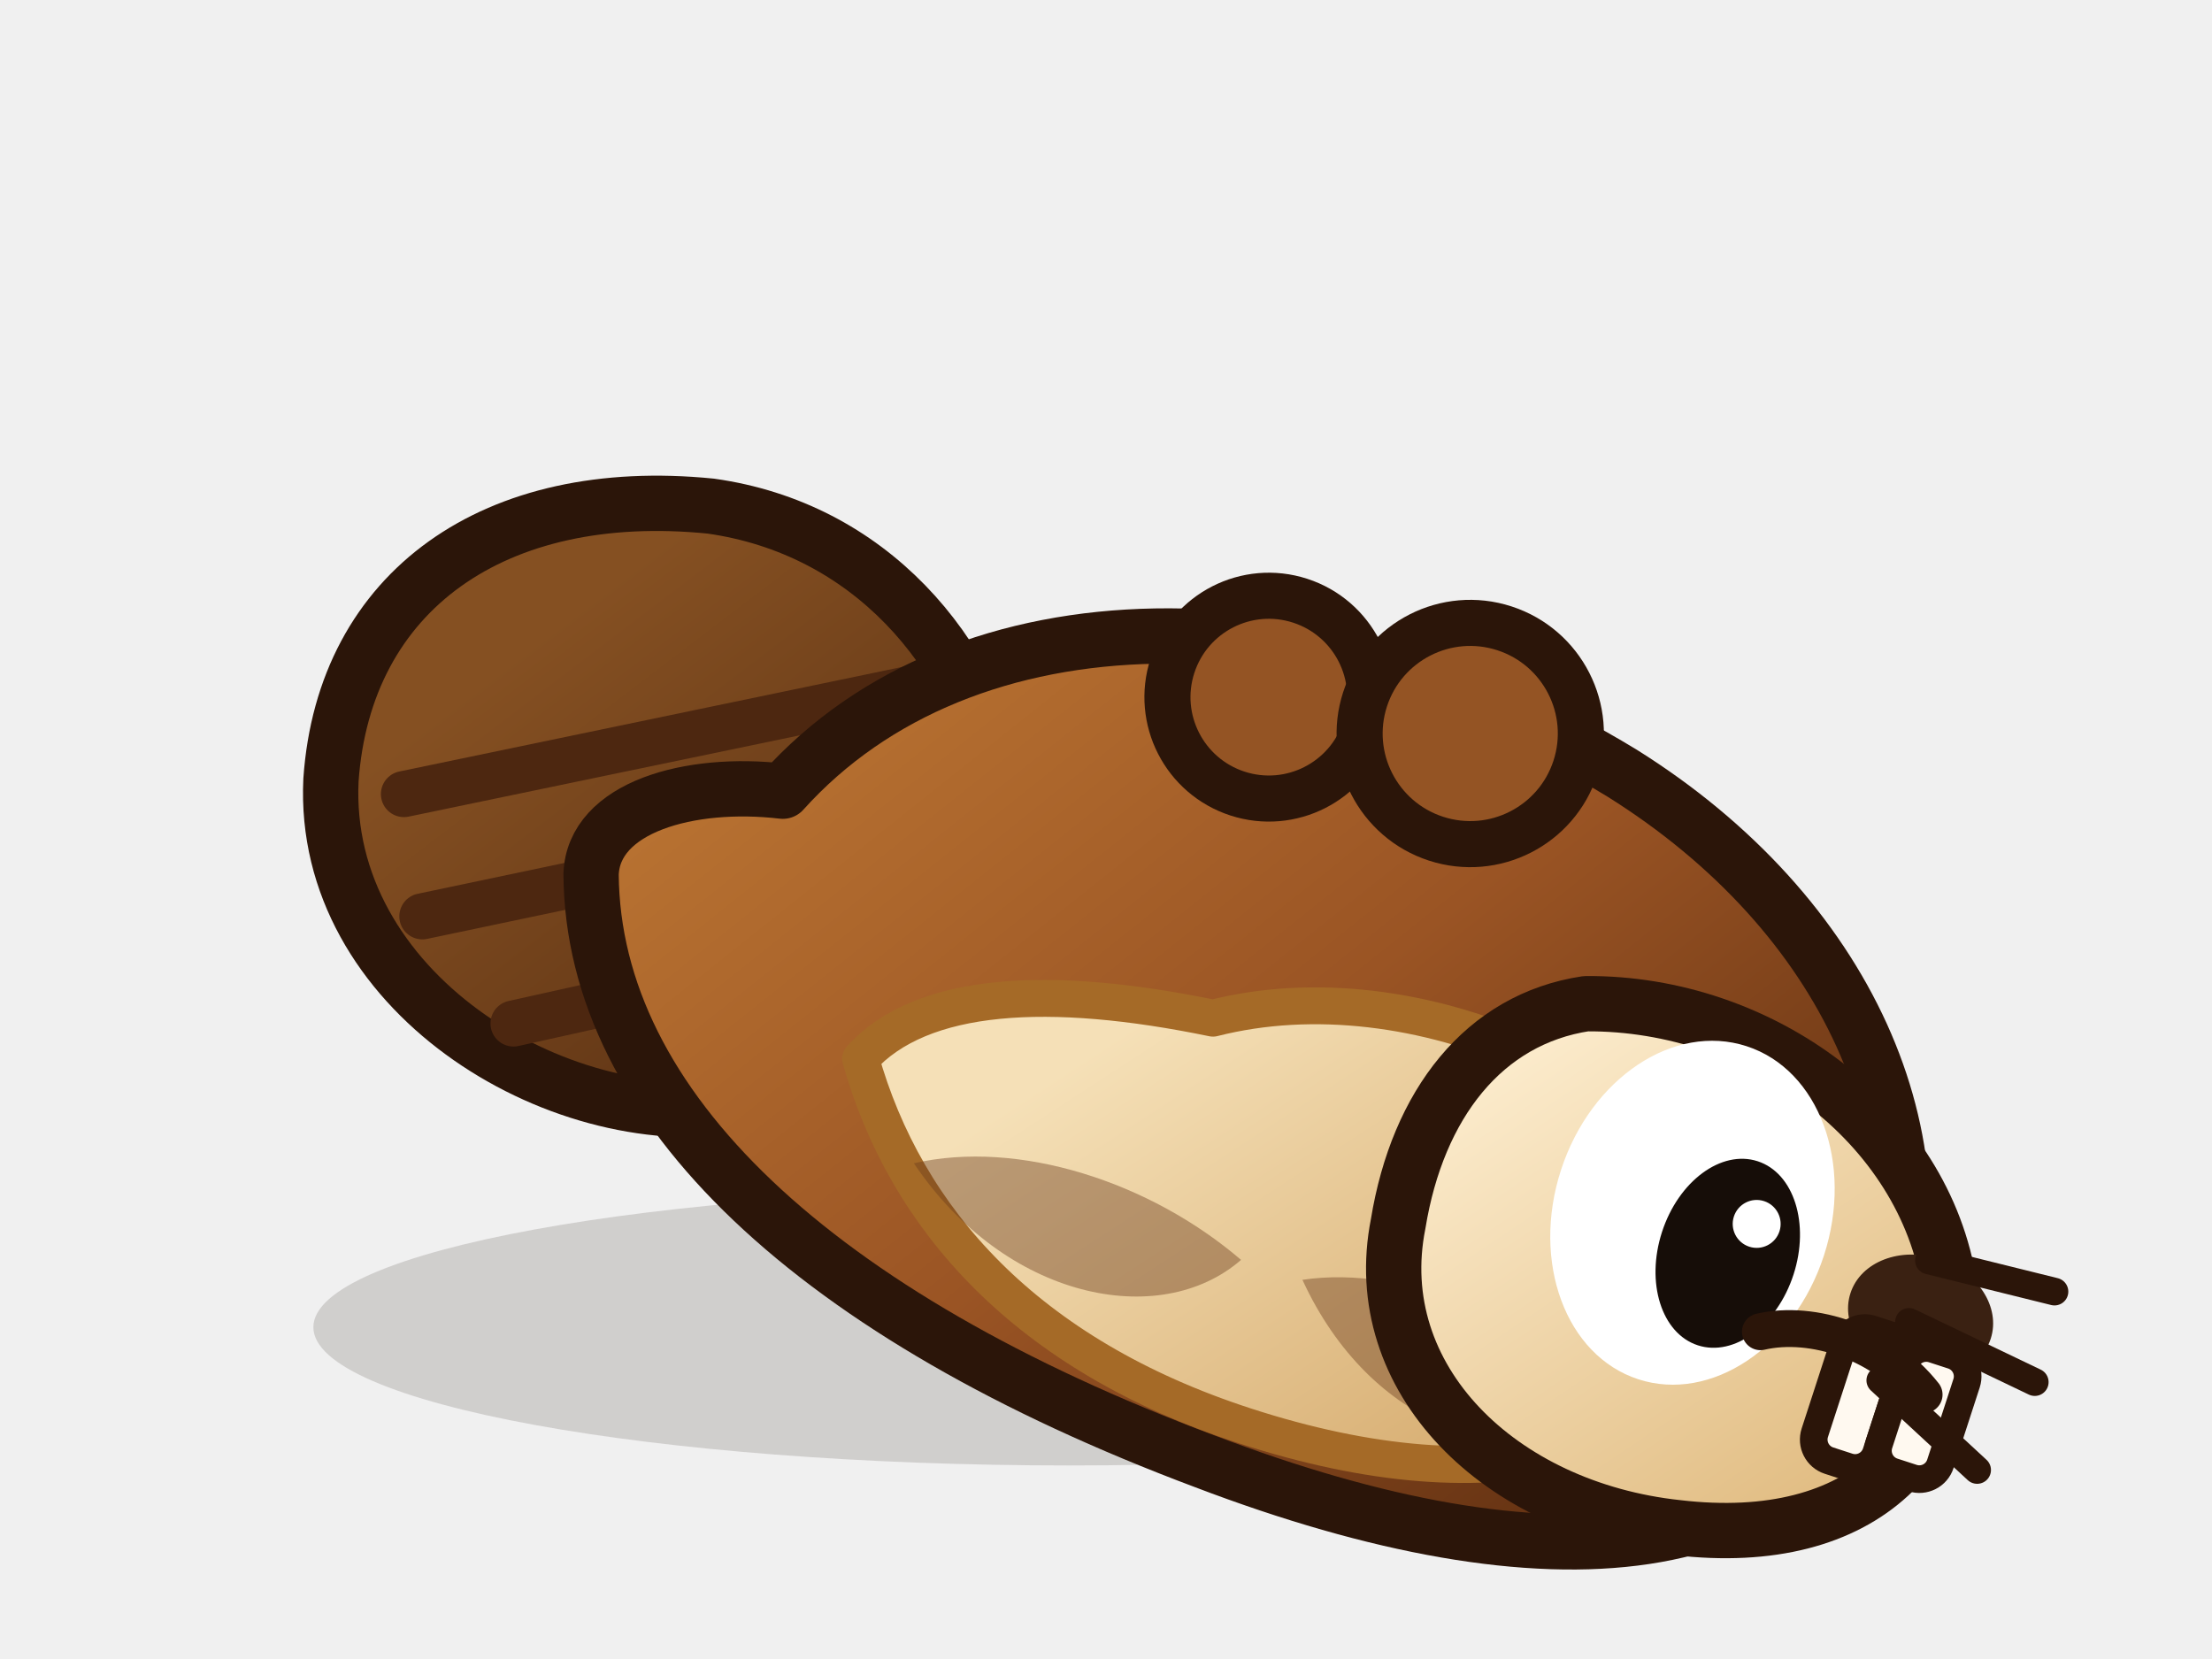
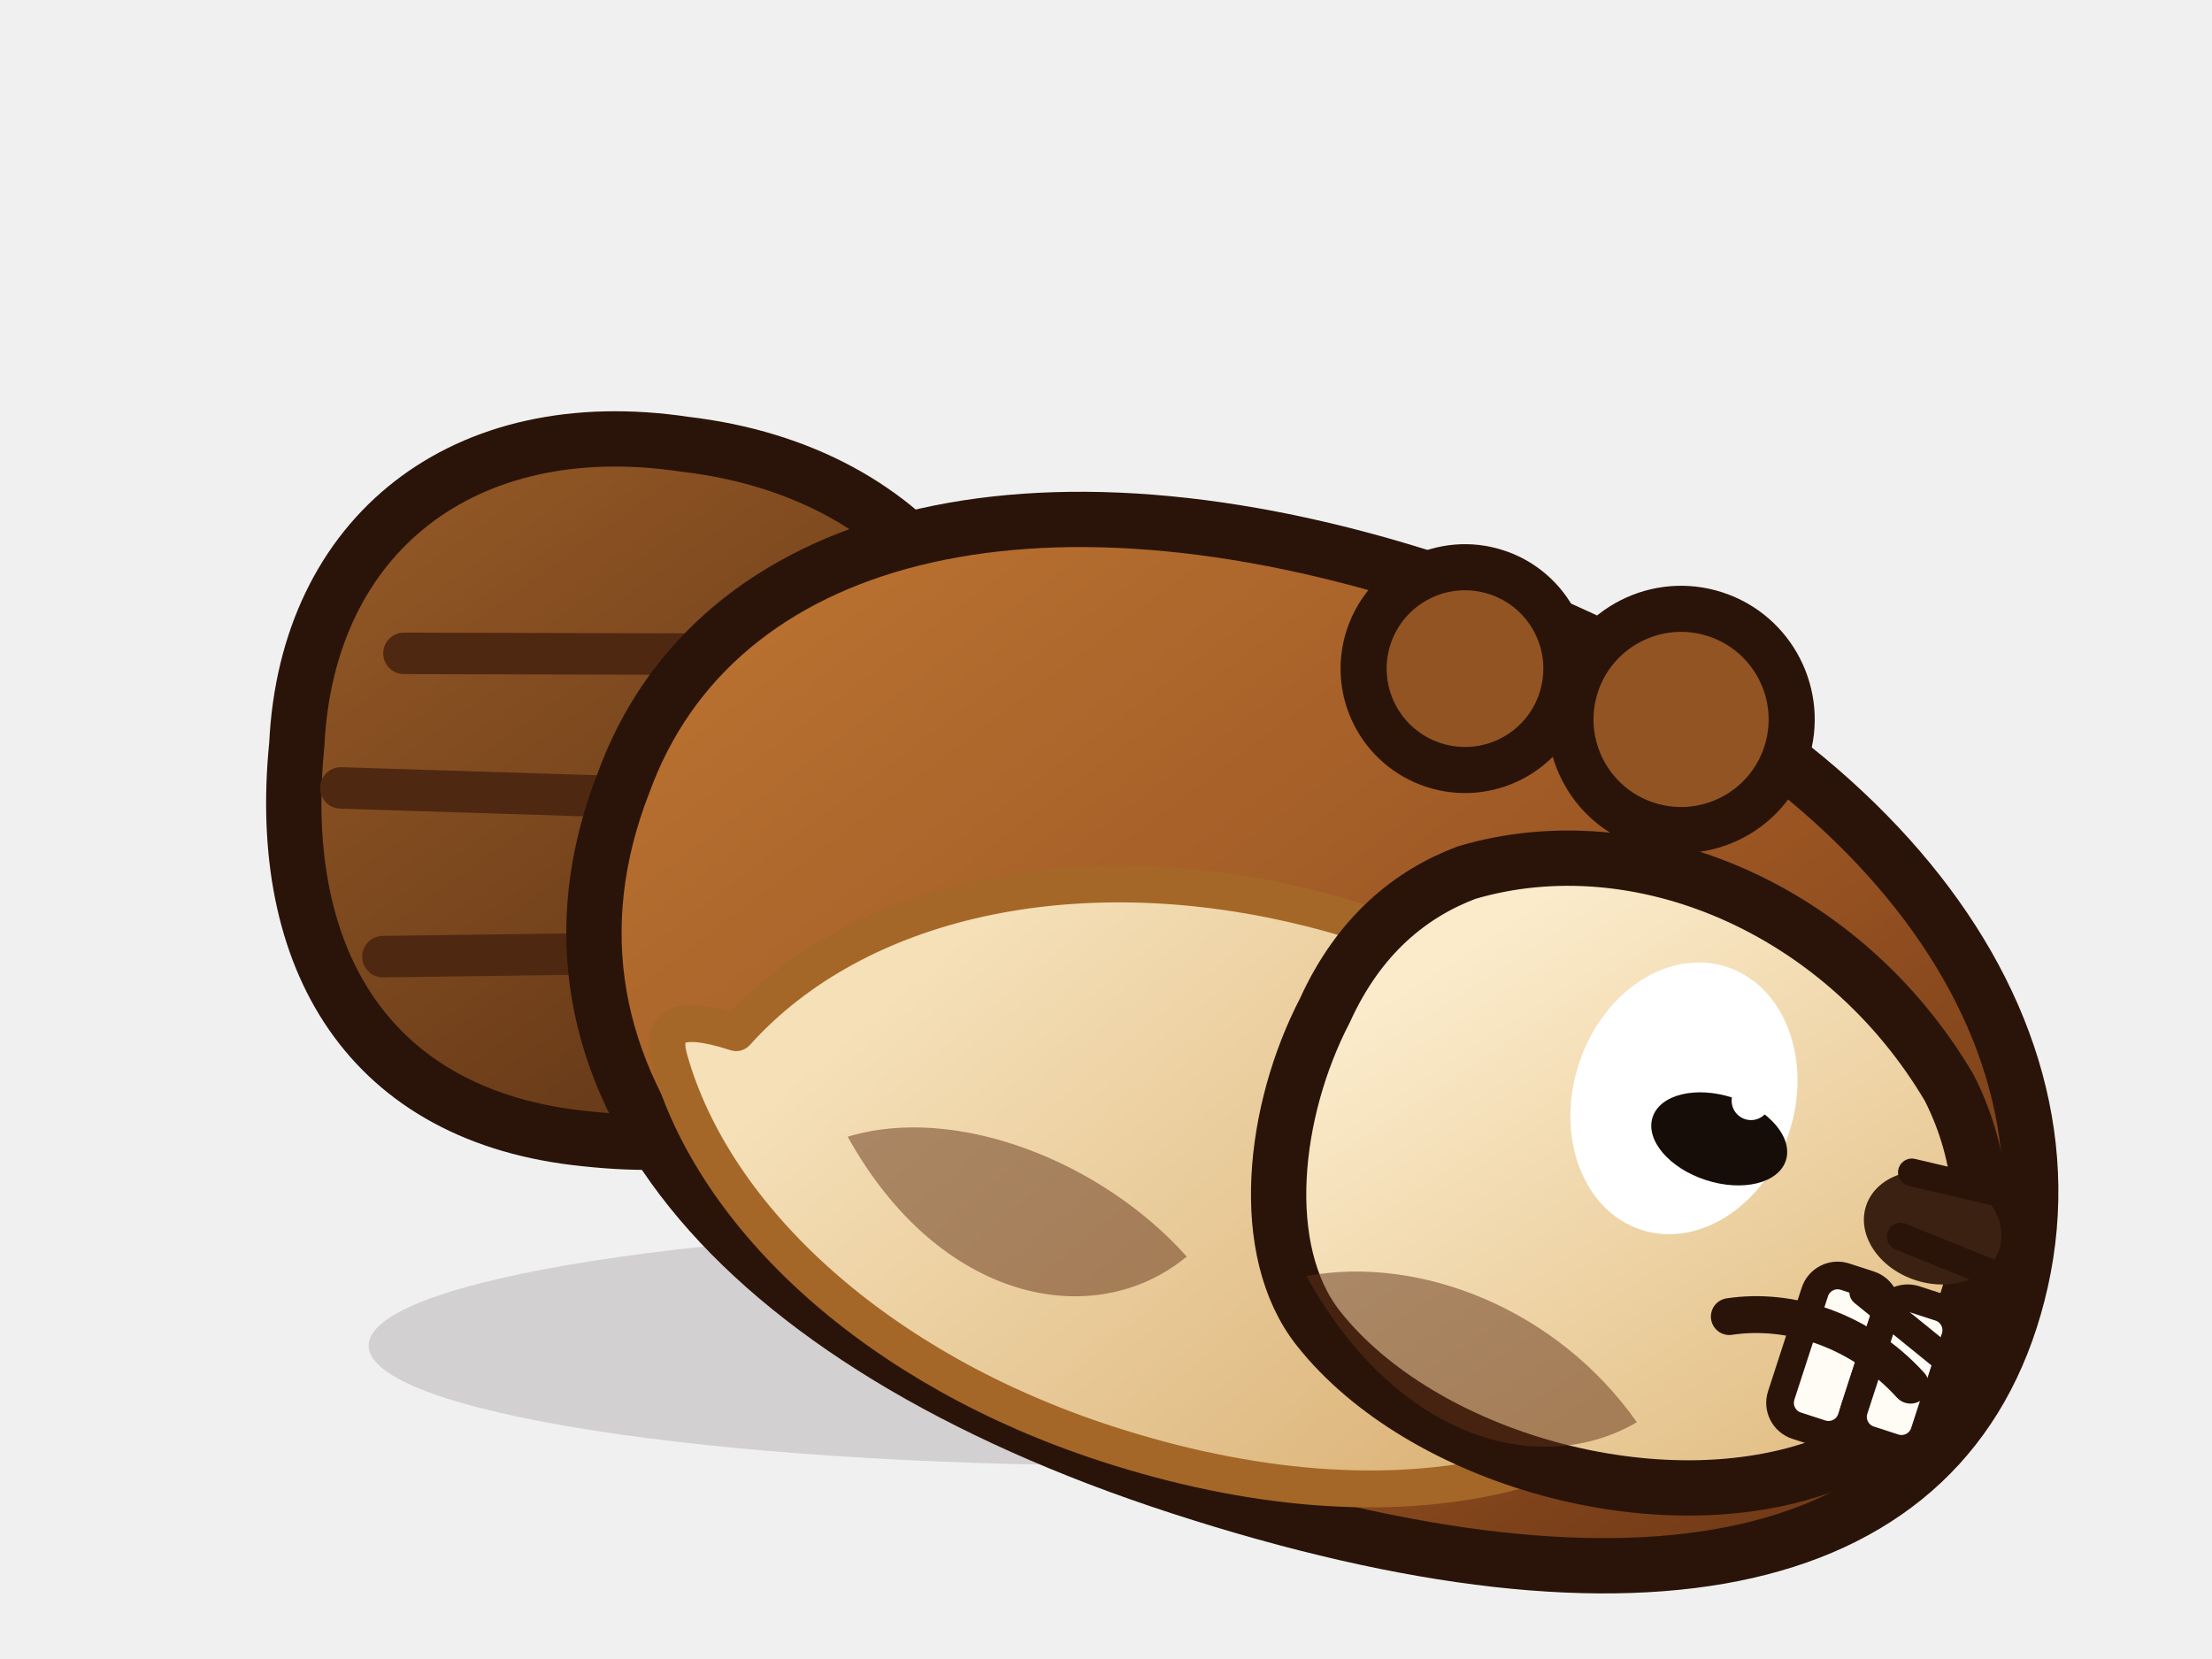
<svg xmlns="http://www.w3.org/2000/svg" width="240" height="180" viewBox="0 0 240 180">
  <defs>
-     <linearGradient id="fallTail" x1="34" y1="114" x2="86" y2="150" gradientUnits="userSpaceOnUse">
-       <stop offset="0" stop-color="#855022" />
-       <stop offset="1" stop-color="#582F12" />
+     <linearGradient id="tailFill" x1="30" y1="92" x2="106" y2="148" gradientUnits="userSpaceOnUse">
+       <stop offset="0" stop-color="#8F5524" />
+       <stop offset="1" stop-color="#562E13" />
    </linearGradient>
-     <linearGradient id="fallBody" x1="76" y1="76" x2="182" y2="146" gradientUnits="userSpaceOnUse">
-       <stop offset="0" stop-color="#BC7633" />
-       <stop offset="0.56" stop-color="#9A5424" />
-       <stop offset="1" stop-color="#693514" />
+     <linearGradient id="bodyFill" x1="74" y1="62" x2="214" y2="160" gradientUnits="userSpaceOnUse">
+       <stop offset="0" stop-color="#BC7432" />
+       <stop offset="0.58" stop-color="#985322" />
+       <stop offset="1" stop-color="#683414" />
    </linearGradient>
-     <linearGradient id="fallBelly" x1="130" y1="104" x2="182" y2="146" gradientUnits="userSpaceOnUse">
-       <stop offset="0" stop-color="#F5E0B7" />
-       <stop offset="1" stop-color="#D4A86A" />
+     <linearGradient id="bellyFill" x1="104" y1="108" x2="188" y2="160" gradientUnits="userSpaceOnUse">
+       <stop offset="0" stop-color="#F5E0B8" />
+       <stop offset="1" stop-color="#D6AA6B" />
    </linearGradient>
-     <linearGradient id="fallMuzzle" x1="170" y1="96" x2="221" y2="136" gradientUnits="userSpaceOnUse">
-       <stop offset="0" stop-color="#FBEACA" />
-       <stop offset="1" stop-color="#DEB77A" />
+     <linearGradient id="muzzleFill" x1="160" y1="88" x2="220" y2="136" gradientUnits="userSpaceOnUse">
+       <stop offset="0" stop-color="#FBEBCB" />
+       <stop offset="1" stop-color="#DFB97C" />
    </linearGradient>
  </defs>
-   <ellipse cx="116" cy="144" rx="82" ry="15" fill="#1D110A" opacity="0.15" />
-   <g transform="rotate(18 124 108)">
-     <path d="M33 113C28 93 40 77 63 72C80 69 95 78 103 92C111 107 105 123 86 133C68 142 39 135 33 113Z" fill="url(#fallTail)" stroke="#2B1509" stroke-width="6" stroke-linejoin="round" />
-     <path d="M41 112L90 84" stroke="#4D2710" stroke-width="5" stroke-linecap="round" />
-     <path d="M47 124L94 97" stroke="#4D2710" stroke-width="5" stroke-linecap="round" />
-     <path d="M60 132L99 109" stroke="#4D2710" stroke-width="5" stroke-linecap="round" />
-     <path d="M80 99C92 72 128 60 166 69C194 76 212 96 212 119C212 145 186 156 146 154C101 152 71 138 63 114C61 107 70 101 80 99Z" fill="url(#fallBody)" stroke="#2B1509" stroke-width="6" stroke-linejoin="round" />
-     <path d="M132 108C151 96 181 99 197 115C197 138 177 149 149 149C124 149 107 139 97 124C101 115 114 110 132 108Z" fill="url(#fallBelly)" stroke="#A56A27" stroke-width="4" stroke-linejoin="round" />
-     <circle cx="127" cy="73" r="11" fill="#945424" stroke="#2B1509" stroke-width="5" />
-     <circle cx="149" cy="70" r="12" fill="#945424" stroke="#2B1509" stroke-width="5" />
-     <path d="M106 133C116 127 131 127 143 132C137 142 120 144 106 133Z" fill="#6A3A1B" opacity="0.42" />
-     <path d="M150 132C160 127 176 128 186 136C178 145 162 145 150 132Z" fill="#6A3A1B" opacity="0.42" />
-     <path d="M170 94C188 88 209 95 217 111C224 127 217 141 197 145C178 149 160 140 158 123C156 110 160 99 170 94Z" fill="url(#fallMuzzle)" stroke="#2B1509" stroke-width="6" stroke-linejoin="round" />
-     <ellipse cx="188" cy="112" rx="15" ry="19" fill="#FFFFFF" />
-     <ellipse cx="193" cy="115" rx="7.5" ry="10.5" fill="#160D08" />
-     <circle cx="195" cy="111" r="2.6" fill="#FFFFFF" />
-     <ellipse cx="215" cy="115" rx="8" ry="6.5" fill="#3A2112" />
-     <rect x="208" y="118" width="7" height="15" rx="2.4" fill="#FFF9F0" stroke="#2B1509" stroke-width="3" />
-     <rect x="215" y="118" width="7" height="14" rx="2.4" fill="#FFF9F0" stroke="#2B1509" stroke-width="3" />
-     <path d="M199 122C204 119 212 119 218 123" fill="none" stroke="#2B1509" stroke-width="4" stroke-linecap="round" />
-     <path d="M214 109L228 108" stroke="#2B1509" stroke-width="3" stroke-linecap="round" />
-     <path d="M214 116L229 118" stroke="#2B1509" stroke-width="3" stroke-linecap="round" />
-     <path d="M213 123L226 129" stroke="#2B1509" stroke-width="3" stroke-linecap="round" />
+   <ellipse cx="123" cy="146" rx="83" ry="13" fill="#130A05" opacity="0.14" />
+   <g transform="rotate(18 126 106)">
+     <path d="M29 111C23 89 35 71 59 67C84 62 103 76 106 99C109 121 96 137 72 142C49 147 34 134 29 111Z" fill="url(#tailFill)" stroke="#2A1409" stroke-width="6" stroke-linejoin="round" />
+     <path d="M37 98L96 79" stroke="#4F2811" stroke-width="4.5" stroke-linecap="round" />
+     <path d="M35 114L97 96" stroke="#4F2811" stroke-width="4.5" stroke-linecap="round" />
+     <path d="M45 130L98 112" stroke="#4F2811" stroke-width="4.5" stroke-linecap="round" />
+     <path d="M64 104C65 75 95 56 141 56C188 56 223 78 225 110C227 141 198 158 145 158C94 158 62 138 64 104Z" fill="url(#bodyFill)" stroke="#2A1409" stroke-width="6" stroke-linejoin="round" />
+     <path d="M84 126C92 108 113 96 138 94C162 92 183 101 198 117C194 142 169 156 136 156C110 156 88 146 78 131C76 128 77 126 84 126Z" fill="url(#bellyFill)" stroke="#A56727" stroke-width="4" stroke-linejoin="round" />
+     <circle cx="147" cy="64" r="11" fill="#925423" stroke="#2A1409" stroke-width="5" />
+     <circle cx="171" cy="62" r="12" fill="#925423" stroke="#2A1409" stroke-width="5" />
+     <path d="M154 85C170 74 194 76 211 91C223 103 223 122 211 134C196 146 169 147 154 137C145 131 142 116 144 104C145 95 149 89 154 85Z" fill="url(#muzzleFill)" stroke="#2A1409" stroke-width="6" stroke-linejoin="round" />
+     <ellipse cx="184" cy="101" rx="12" ry="15" fill="#FFFFFF" />
+     <ellipse cx="189" cy="104" rx="7.6" ry="4.7" fill="#160D08" />
+     <circle cx="191" cy="99" r="2.1" fill="#FFFFFF" />
+     <ellipse cx="214" cy="106" rx="7.6" ry="6" fill="#3A2112" />
+     <rect x="204" y="114" width="8" height="17" rx="2.6" fill="#FFFCF5" stroke="#2A1409" stroke-width="3" />
+     <rect x="212" y="114" width="8" height="16" rx="2.6" fill="#FFFCF5" stroke="#2A1409" stroke-width="3" />
+     <path d="M196 122C202 119 210 119 217 123" fill="none" stroke="#2A1409" stroke-width="4" stroke-linecap="round" />
+     <path d="M210 101L222 100" stroke="#2A1409" stroke-width="3" stroke-linecap="round" />
+     <path d="M211 108L225 109" stroke="#2A1409" stroke-width="3" stroke-linecap="round" />
+     <path d="M209 115L222 120" stroke="#2A1409" stroke-width="3" stroke-linecap="round" />
+     <path d="M99 133C109 126 126 127 138 134C131 145 114 147 99 133Z" fill="#613117" opacity="0.5" />
+     <path d="M151 132C162 126 178 127 190 136C182 145 166 146 151 132Z" fill="#613117" opacity="0.5" />
  </g>
</svg>
